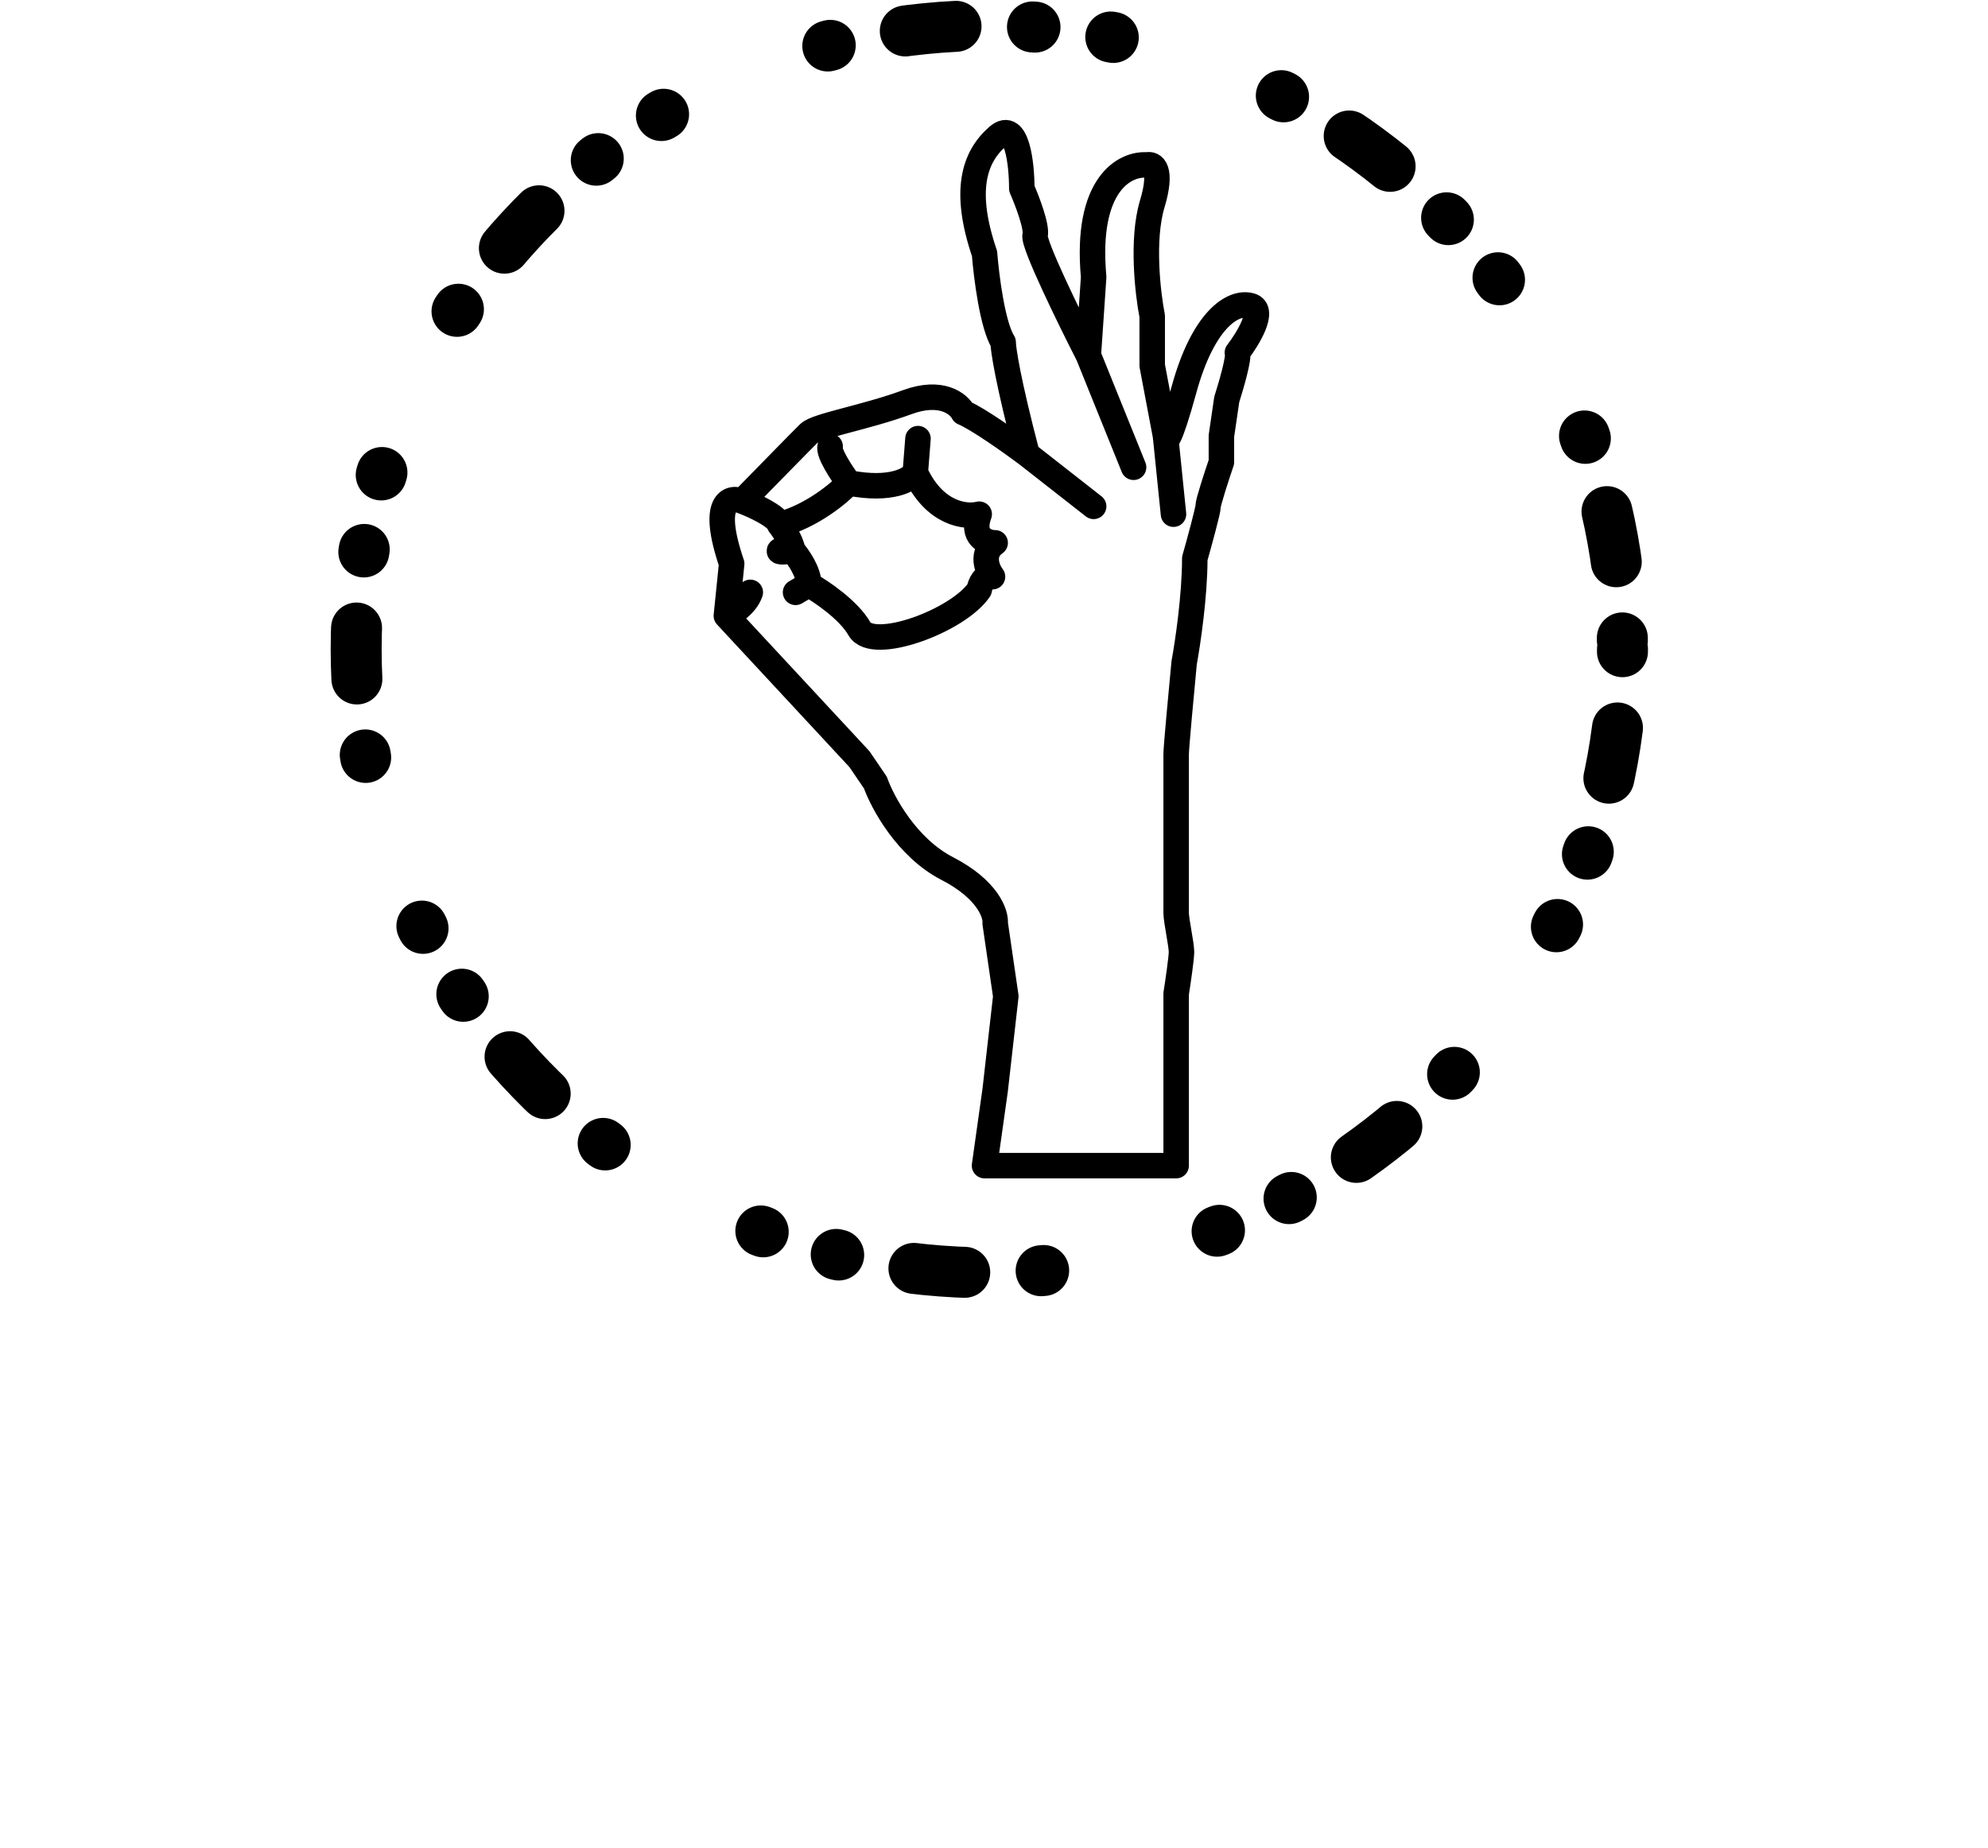
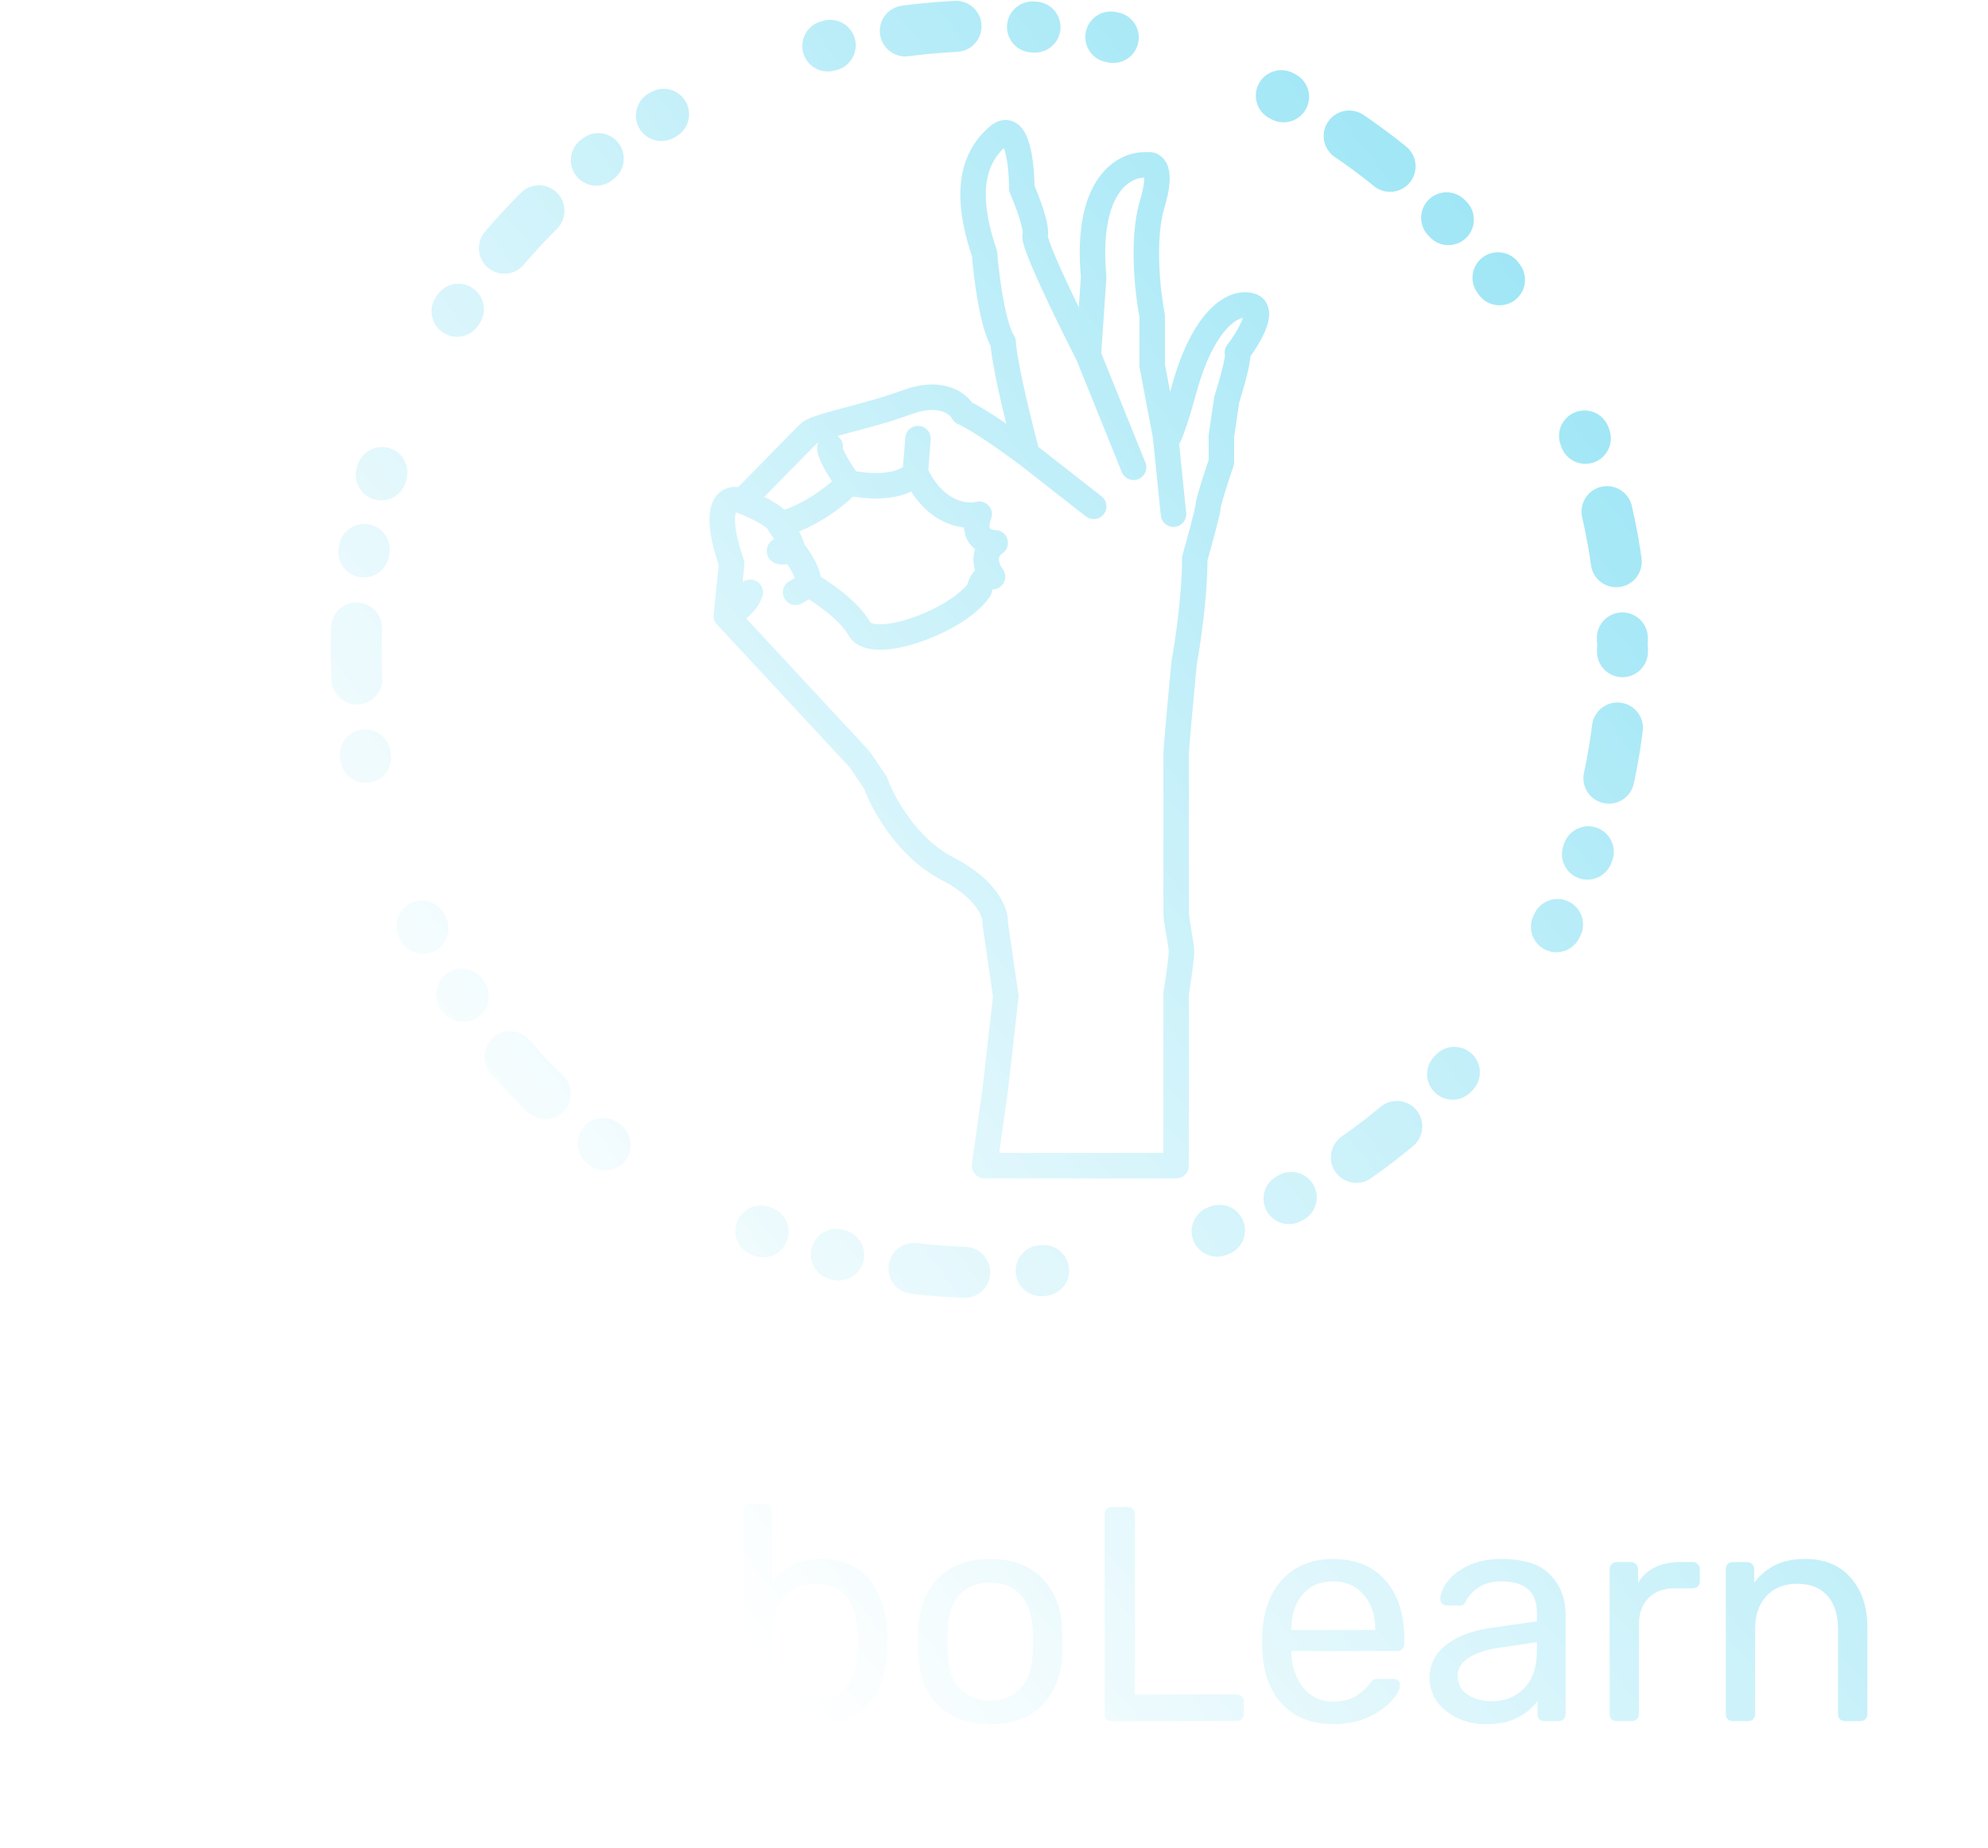
<svg xmlns="http://www.w3.org/2000/svg" width="156" height="145" viewBox="0 0 156 145" fill="none">
  <mask id="mask0" mask-type="alpha" maskUnits="userSpaceOnUse" x="8" y="0" width="139" height="140">
    <path d="M91.459 34.214C91.459 34.76 91.751 34.787 92.921 30.533C94.383 25.217 96.68 23.581 98.142 23.99C99.312 24.317 97.933 26.58 97.098 27.671C97.265 27.998 96.611 30.261 96.263 31.351L95.845 34.214V36.259C95.497 37.282 94.8 39.408 94.8 39.735C94.8 40.062 94.104 42.598 93.756 43.825C93.756 46.77 93.199 50.505 92.921 52.005C92.712 54.186 92.294 58.671 92.294 59.161C92.294 59.775 92.294 71.022 92.294 71.635C92.294 72.249 92.712 74.089 92.712 74.703C92.712 75.193 92.433 77.088 92.294 77.974V91.47H77.257L78.092 85.54L78.927 78.179L78.092 72.453C78.162 71.703 77.507 69.795 74.333 68.159C71.158 66.523 69.25 62.979 68.693 61.411L67.44 59.571L56.998 48.324M91.459 34.214L90.415 28.693V24.808C90.067 23.036 89.579 18.796 90.415 16.015C91.25 13.234 90.484 12.811 89.997 12.948C88.326 12.811 85.151 14.379 85.82 21.741L85.402 27.875M91.459 34.214L92.085 40.349M85.402 27.875C83.94 25.012 81.058 19.123 81.225 18.469C81.392 17.814 80.598 15.742 80.181 14.788C80.181 12.879 79.805 9.389 78.301 10.698C76.421 12.334 75.586 14.992 77.257 19.9C77.396 21.672 77.883 25.544 78.719 26.853C78.719 27.398 79.094 29.92 80.598 35.646M85.402 27.875L88.953 36.668M80.598 35.646C79.415 34.76 76.755 32.864 75.586 32.374C75.238 31.692 73.873 30.574 71.2 31.556C67.858 32.783 64.099 33.396 63.472 34.01C62.971 34.5 59.782 37.759 58.251 39.326M80.598 35.646L85.82 39.735M58.251 39.326C57.276 38.917 55.744 39.326 57.415 44.234L56.998 48.324M58.251 39.326C59.156 39.667 61.008 40.512 61.175 41.167M56.998 48.324C57.485 48.119 58.543 47.465 58.877 46.483M61.175 41.167C61.453 41.508 62.052 42.394 62.219 43.212M61.175 41.167C63.681 40.512 65.839 38.713 66.605 37.895M62.219 43.212C62.637 43.689 63.472 44.888 63.472 45.87M62.219 43.212C61.216 43.375 61.105 43.28 61.175 43.212M63.472 45.87C64.447 46.415 66.605 47.874 67.44 49.346C68.485 51.187 75.168 48.733 76.839 46.279C76.909 45.87 77.215 45.093 77.883 45.256C77.465 44.711 76.922 43.416 78.092 42.598C77.396 42.598 76.171 42.148 76.839 40.349C75.795 40.621 73.33 40.349 71.826 37.077M63.472 45.87L62.428 46.483M71.826 37.077C71.478 37.622 69.947 38.549 66.605 37.895M71.826 37.077L72.035 34.419M66.605 37.895C66.048 37.145 64.976 35.523 65.143 35.032" stroke="black" stroke-width="2" stroke-linecap="round" stroke-linejoin="round" />
    <path d="M127.318 50.941C127.318 77.971 105.073 99.882 77.633 99.882C50.192 99.882 27.948 77.971 27.948 50.941C27.948 23.912 50.192 2 77.633 2C105.073 2 127.318 23.912 127.318 50.941Z" stroke="black" stroke-width="4" stroke-miterlimit="16" stroke-linecap="round" stroke-dasharray="0.2 6 4 6 0.2 6 0.2 14" />
+     <path d="M14.55 135.299C13.222 135.299 12.07 135.091 11.094 134.675C10.134 134.259 9.398 133.715 8.886 133.043C8.374 132.355 8.102 131.619 8.07 130.835C8.07 130.707 8.118 130.595 8.214 130.499C8.326 130.387 8.454 130.331 8.598 130.331H9.822C10.126 130.331 10.334 130.491 10.446 130.811C10.59 131.483 10.998 132.059 11.67 132.539C12.358 133.019 13.318 133.259 14.55 133.259C15.878 133.259 16.878 133.027 17.55 132.563C18.222 132.083 18.558 131.419 18.558 130.571C18.558 130.027 18.39 129.587 18.054 129.251C17.734 128.915 17.254 128.619 16.614 128.363C15.974 128.107 15.014 127.787 13.734 127.403C12.486 127.051 11.494 126.675 10.758 126.275C10.022 125.875 9.47 125.379 9.102 124.787C8.734 124.195 8.55 123.451 8.55 122.555C8.55 121.691 8.782 120.915 9.246 120.227C9.726 119.539 10.406 119.003 11.286 118.619C12.166 118.219 13.214 118.019 14.43 118.019C15.678 118.019 16.75 118.243 17.646 118.691C18.542 119.123 19.222 119.675 19.686 120.347C20.15 121.019 20.398 121.691 20.43 122.363C20.43 122.491 20.382 122.603 20.286 122.699C20.206 122.795 20.086 122.843 19.926 122.843H18.654C18.318 122.843 18.11 122.691 18.03 122.387C17.934 121.715 17.558 121.163 16.902 120.731C16.246 120.283 15.422 120.059 14.43 120.059C13.342 120.059 12.486 120.267 11.862 120.683C11.238 121.099 10.926 121.715 10.926 122.531C10.926 123.075 11.07 123.523 11.358 123.875C11.662 124.227 12.118 124.539 12.726 124.811C13.334 125.067 14.222 125.363 15.39 125.699C16.75 126.067 17.822 126.451 18.606 126.851C19.39 127.235 19.974 127.723 20.358 128.315C20.742 128.891 20.934 129.627 20.934 130.523C20.934 132.011 20.358 133.179 19.206 134.027C18.054 134.875 16.502 135.299 14.55 135.299ZM25.929 139.619C25.801 139.619 25.689 139.571 25.593 139.475C25.497 139.379 25.449 139.267 25.449 139.139C25.449 139.027 25.489 138.883 25.569 138.707L27.417 134.315L22.833 123.491C22.753 123.283 22.713 123.147 22.713 123.083C22.713 122.939 22.761 122.819 22.857 122.723C22.953 122.627 23.073 122.579 23.217 122.579H24.393C24.649 122.579 24.841 122.715 24.969 122.987L28.617 131.723L32.361 122.987C32.489 122.715 32.689 122.579 32.961 122.579H34.089C34.233 122.579 34.353 122.627 34.449 122.723C34.545 122.819 34.593 122.931 34.593 123.059C34.593 123.107 34.553 123.251 34.473 123.491L27.657 139.211C27.529 139.483 27.329 139.619 27.057 139.619H25.929ZM37.539 135.059C37.379 135.059 37.243 135.011 37.131 134.915C37.035 134.803 36.987 134.667 36.987 134.507V123.131C36.987 122.971 37.035 122.843 37.131 122.747C37.243 122.635 37.379 122.579 37.539 122.579H38.619C38.779 122.579 38.907 122.635 39.003 122.747C39.115 122.843 39.171 122.971 39.171 123.131V123.971C40.003 122.883 41.163 122.339 42.651 122.339C44.427 122.339 45.683 123.075 46.419 124.547C46.803 123.875 47.347 123.339 48.051 122.939C48.755 122.539 49.547 122.339 50.427 122.339C51.739 122.339 52.811 122.787 53.643 123.683C54.475 124.579 54.891 125.875 54.891 127.571V134.507C54.891 134.667 54.835 134.803 54.723 134.915C54.627 135.011 54.499 135.059 54.339 135.059H53.211C53.051 135.059 52.915 135.011 52.803 134.915C52.707 134.803 52.659 134.667 52.659 134.507V127.787C52.659 126.539 52.395 125.643 51.867 125.099C51.355 124.555 50.675 124.283 49.827 124.283C49.075 124.283 48.427 124.563 47.883 125.123C47.339 125.667 47.067 126.555 47.067 127.787V134.507C47.067 134.667 47.011 134.803 46.899 134.915C46.803 135.011 46.675 135.059 46.515 135.059H45.387C45.227 135.059 45.091 135.011 44.979 134.915C44.883 134.803 44.835 134.667 44.835 134.507V127.787C44.835 126.539 44.563 125.643 44.019 125.099C43.491 124.555 42.819 124.283 42.003 124.283C41.251 124.283 40.603 124.563 40.059 125.123C39.515 125.667 39.243 126.547 39.243 127.763V134.507C39.243 134.667 39.187 134.803 39.075 134.915C38.979 135.011 38.851 135.059 38.691 135.059H37.539ZM64.483 135.299C62.755 135.299 61.443 134.699 60.547 133.499V134.507C60.547 134.667 60.491 134.803 60.379 134.915C60.283 135.011 60.155 135.059 59.995 135.059H58.891C58.731 135.059 58.595 135.011 58.483 134.915C58.387 134.803 58.339 134.667 58.339 134.507V118.571C58.339 118.411 58.387 118.283 58.483 118.187C58.595 118.075 58.731 118.019 58.891 118.019H60.067C60.227 118.019 60.355 118.075 60.451 118.187C60.547 118.283 60.595 118.411 60.595 118.571V124.091C61.539 122.923 62.835 122.339 64.483 122.339C66.147 122.339 67.403 122.891 68.251 123.995C69.099 125.083 69.555 126.451 69.619 128.099C69.635 128.275 69.643 128.515 69.643 128.819C69.643 129.123 69.635 129.363 69.619 129.539C69.555 131.203 69.099 132.579 68.251 133.667C67.403 134.755 66.147 135.299 64.483 135.299ZM63.979 133.355C65.115 133.355 65.939 133.003 66.451 132.299C66.979 131.595 67.267 130.667 67.315 129.515C67.331 129.355 67.339 129.123 67.339 128.819C67.339 125.795 66.219 124.283 63.979 124.283C62.907 124.283 62.083 124.635 61.507 125.339C60.931 126.043 60.627 126.867 60.595 127.811L60.571 128.747L60.595 129.659C60.643 130.667 60.939 131.539 61.483 132.275C62.043 132.995 62.875 133.355 63.979 133.355ZM77.7 135.299C75.94 135.299 74.572 134.803 73.596 133.811C72.636 132.819 72.124 131.499 72.06 129.851L72.036 128.819L72.06 127.787C72.124 126.155 72.644 124.843 73.62 123.851C74.596 122.843 75.956 122.339 77.7 122.339C79.444 122.339 80.804 122.843 81.78 123.851C82.756 124.843 83.276 126.155 83.34 127.787C83.356 127.963 83.364 128.307 83.364 128.819C83.364 129.331 83.356 129.675 83.34 129.851C83.276 131.499 82.756 132.819 81.78 133.811C80.82 134.803 79.46 135.299 77.7 135.299ZM77.7 133.451C78.708 133.451 79.5 133.131 80.076 132.491C80.668 131.851 80.988 130.931 81.036 129.731C81.052 129.571 81.06 129.267 81.06 128.819C81.06 128.371 81.052 128.067 81.036 127.907C80.988 126.707 80.668 125.787 80.076 125.147C79.5 124.507 78.708 124.187 77.7 124.187C76.692 124.187 75.892 124.507 75.3 125.147C74.708 125.787 74.396 126.707 74.364 127.907L74.34 128.819L74.364 129.731C74.396 130.931 74.708 131.851 75.3 132.491C75.892 133.131 76.692 133.451 77.7 133.451ZM87.234 135.059C87.074 135.059 86.938 135.011 86.826 134.915C86.73 134.803 86.682 134.667 86.682 134.507V118.811C86.682 118.651 86.73 118.523 86.826 118.427C86.938 118.315 87.074 118.259 87.234 118.259H88.506C88.666 118.259 88.794 118.315 88.89 118.427C89.002 118.523 89.058 118.651 89.058 118.811V132.971H97.026C97.202 132.971 97.338 133.027 97.434 133.139C97.546 133.235 97.602 133.371 97.602 133.547V134.507C97.602 134.667 97.546 134.803 97.434 134.915C97.322 135.011 97.186 135.059 97.026 135.059H87.234ZM104.627 135.299C102.979 135.299 101.659 134.795 100.667 133.787C99.691 132.763 99.155 131.371 99.059 129.611L99.035 128.795L99.059 128.003C99.171 126.275 99.715 124.899 100.691 123.875C101.683 122.851 102.987 122.339 104.603 122.339C106.379 122.339 107.755 122.907 108.731 124.043C109.707 125.163 110.195 126.683 110.195 128.603V129.011C110.195 129.171 110.139 129.307 110.027 129.419C109.931 129.515 109.803 129.563 109.643 129.563H101.339V129.779C101.387 130.819 101.699 131.707 102.275 132.443C102.867 133.163 103.643 133.523 104.603 133.523C105.339 133.523 105.939 133.379 106.403 133.091C106.883 132.787 107.235 132.475 107.459 132.155C107.603 131.963 107.707 131.851 107.771 131.819C107.851 131.771 107.987 131.747 108.179 131.747H109.355C109.499 131.747 109.619 131.787 109.715 131.867C109.811 131.947 109.859 132.059 109.859 132.203C109.859 132.555 109.635 132.979 109.187 133.475C108.755 133.971 108.139 134.403 107.339 134.771C106.555 135.123 105.651 135.299 104.627 135.299ZM107.915 127.907V127.835C107.915 126.731 107.611 125.835 107.003 125.147C106.411 124.443 105.611 124.091 104.603 124.091C103.595 124.091 102.795 124.443 102.203 125.147C101.627 125.835 101.339 126.731 101.339 127.835V127.907H107.915ZM116.545 135.299C115.761 135.299 115.033 135.139 114.361 134.819C113.689 134.499 113.153 134.067 112.753 133.523C112.369 132.963 112.177 132.347 112.177 131.675C112.177 130.619 112.609 129.755 113.473 129.083C114.353 128.395 115.537 127.947 117.025 127.739L120.601 127.235V126.539C120.601 124.907 119.665 124.091 117.793 124.091C117.089 124.091 116.513 124.243 116.065 124.547C115.617 124.835 115.281 125.179 115.057 125.579C115.009 125.723 114.945 125.827 114.865 125.891C114.801 125.955 114.705 125.987 114.577 125.987H113.545C113.401 125.987 113.273 125.939 113.161 125.843C113.065 125.731 113.017 125.603 113.017 125.459C113.033 125.075 113.209 124.643 113.545 124.163C113.897 123.667 114.433 123.243 115.153 122.891C115.873 122.523 116.761 122.339 117.817 122.339C119.609 122.339 120.897 122.763 121.681 123.611C122.465 124.443 122.857 125.483 122.857 126.731V134.507C122.857 134.667 122.801 134.803 122.689 134.915C122.593 135.011 122.465 135.059 122.305 135.059H121.201C121.041 135.059 120.905 135.011 120.793 134.915C120.697 134.803 120.649 134.667 120.649 134.507V133.475C120.297 133.987 119.785 134.419 119.113 134.771C118.441 135.123 117.585 135.299 116.545 135.299ZM117.049 133.499C118.089 133.499 118.937 133.163 119.593 132.491C120.265 131.803 120.601 130.819 120.601 129.539V128.867L117.817 129.275C116.681 129.435 115.825 129.707 115.249 130.091C114.673 130.459 114.385 130.931 114.385 131.507C114.385 132.147 114.649 132.643 115.177 132.995C115.705 133.331 116.329 133.499 117.049 133.499ZM126.859 135.059C126.699 135.059 126.563 135.011 126.451 134.915C126.355 134.803 126.307 134.667 126.307 134.507V123.155C126.307 122.995 126.355 122.859 126.451 122.747C126.563 122.635 126.699 122.579 126.859 122.579H127.963C128.123 122.579 128.259 122.635 128.371 122.747C128.483 122.859 128.539 122.995 128.539 123.155V124.211C129.195 123.123 130.315 122.579 131.899 122.579H132.835C132.995 122.579 133.123 122.635 133.219 122.747C133.331 122.843 133.387 122.971 133.387 123.131V124.115C133.387 124.275 133.331 124.403 133.219 124.499C133.123 124.595 132.995 124.643 132.835 124.643H131.395C130.531 124.643 129.851 124.899 129.355 125.411C128.859 125.907 128.611 126.587 128.611 127.451V134.507C128.611 134.667 128.555 134.803 128.443 134.915C128.331 135.011 128.195 135.059 128.035 135.059H126.859ZM135.976 135.059C135.816 135.059 135.68 135.011 135.568 134.915C135.472 134.803 135.424 134.667 135.424 134.507V123.131C135.424 122.971 135.472 122.843 135.568 122.747C135.68 122.635 135.816 122.579 135.976 122.579H137.104C137.264 122.579 137.392 122.635 137.488 122.747C137.6 122.843 137.656 122.971 137.656 123.131V124.187C138.12 123.595 138.664 123.139 139.288 122.819C139.928 122.499 140.72 122.339 141.664 122.339C143.2 122.339 144.392 122.835 145.24 123.827C146.104 124.803 146.536 126.107 146.536 127.739V134.507C146.536 134.667 146.48 134.803 146.368 134.915C146.272 135.011 146.144 135.059 145.984 135.059H144.784C144.624 135.059 144.488 135.011 144.376 134.915C144.28 134.803 144.232 134.667 144.232 134.507V127.859C144.232 126.723 143.952 125.843 143.392 125.219C142.848 124.595 142.056 124.283 141.016 124.283C140.008 124.283 139.208 124.603 138.616 125.243C138.024 125.867 137.728 126.739 137.728 127.859V134.507C137.728 134.667 137.672 134.803 137.56 134.915C137.464 135.011 137.336 135.059 137.176 135.059H135.976Z" fill="black" />
  </mask>
  <g mask="url(#mask0)">
    <rect y="-7.941" width="155.265" height="152.941" fill="url(#paint0_linear)" />
  </g>
  <defs>
    <linearGradient id="paint0_linear" x1="34.935" y1="97.97" x2="192.35" y2="-21.69" gradientUnits="userSpaceOnUse">
-       <stop class="start" stop-color="#000" />
-       <stop class="stop" offset="1" stop-color="#000" />
+       <stop class="start" stop-color="white" />
+       <stop class="stop" offset="1" stop-color="#5AD4EF" />
    </linearGradient>
  </defs>
</svg>
